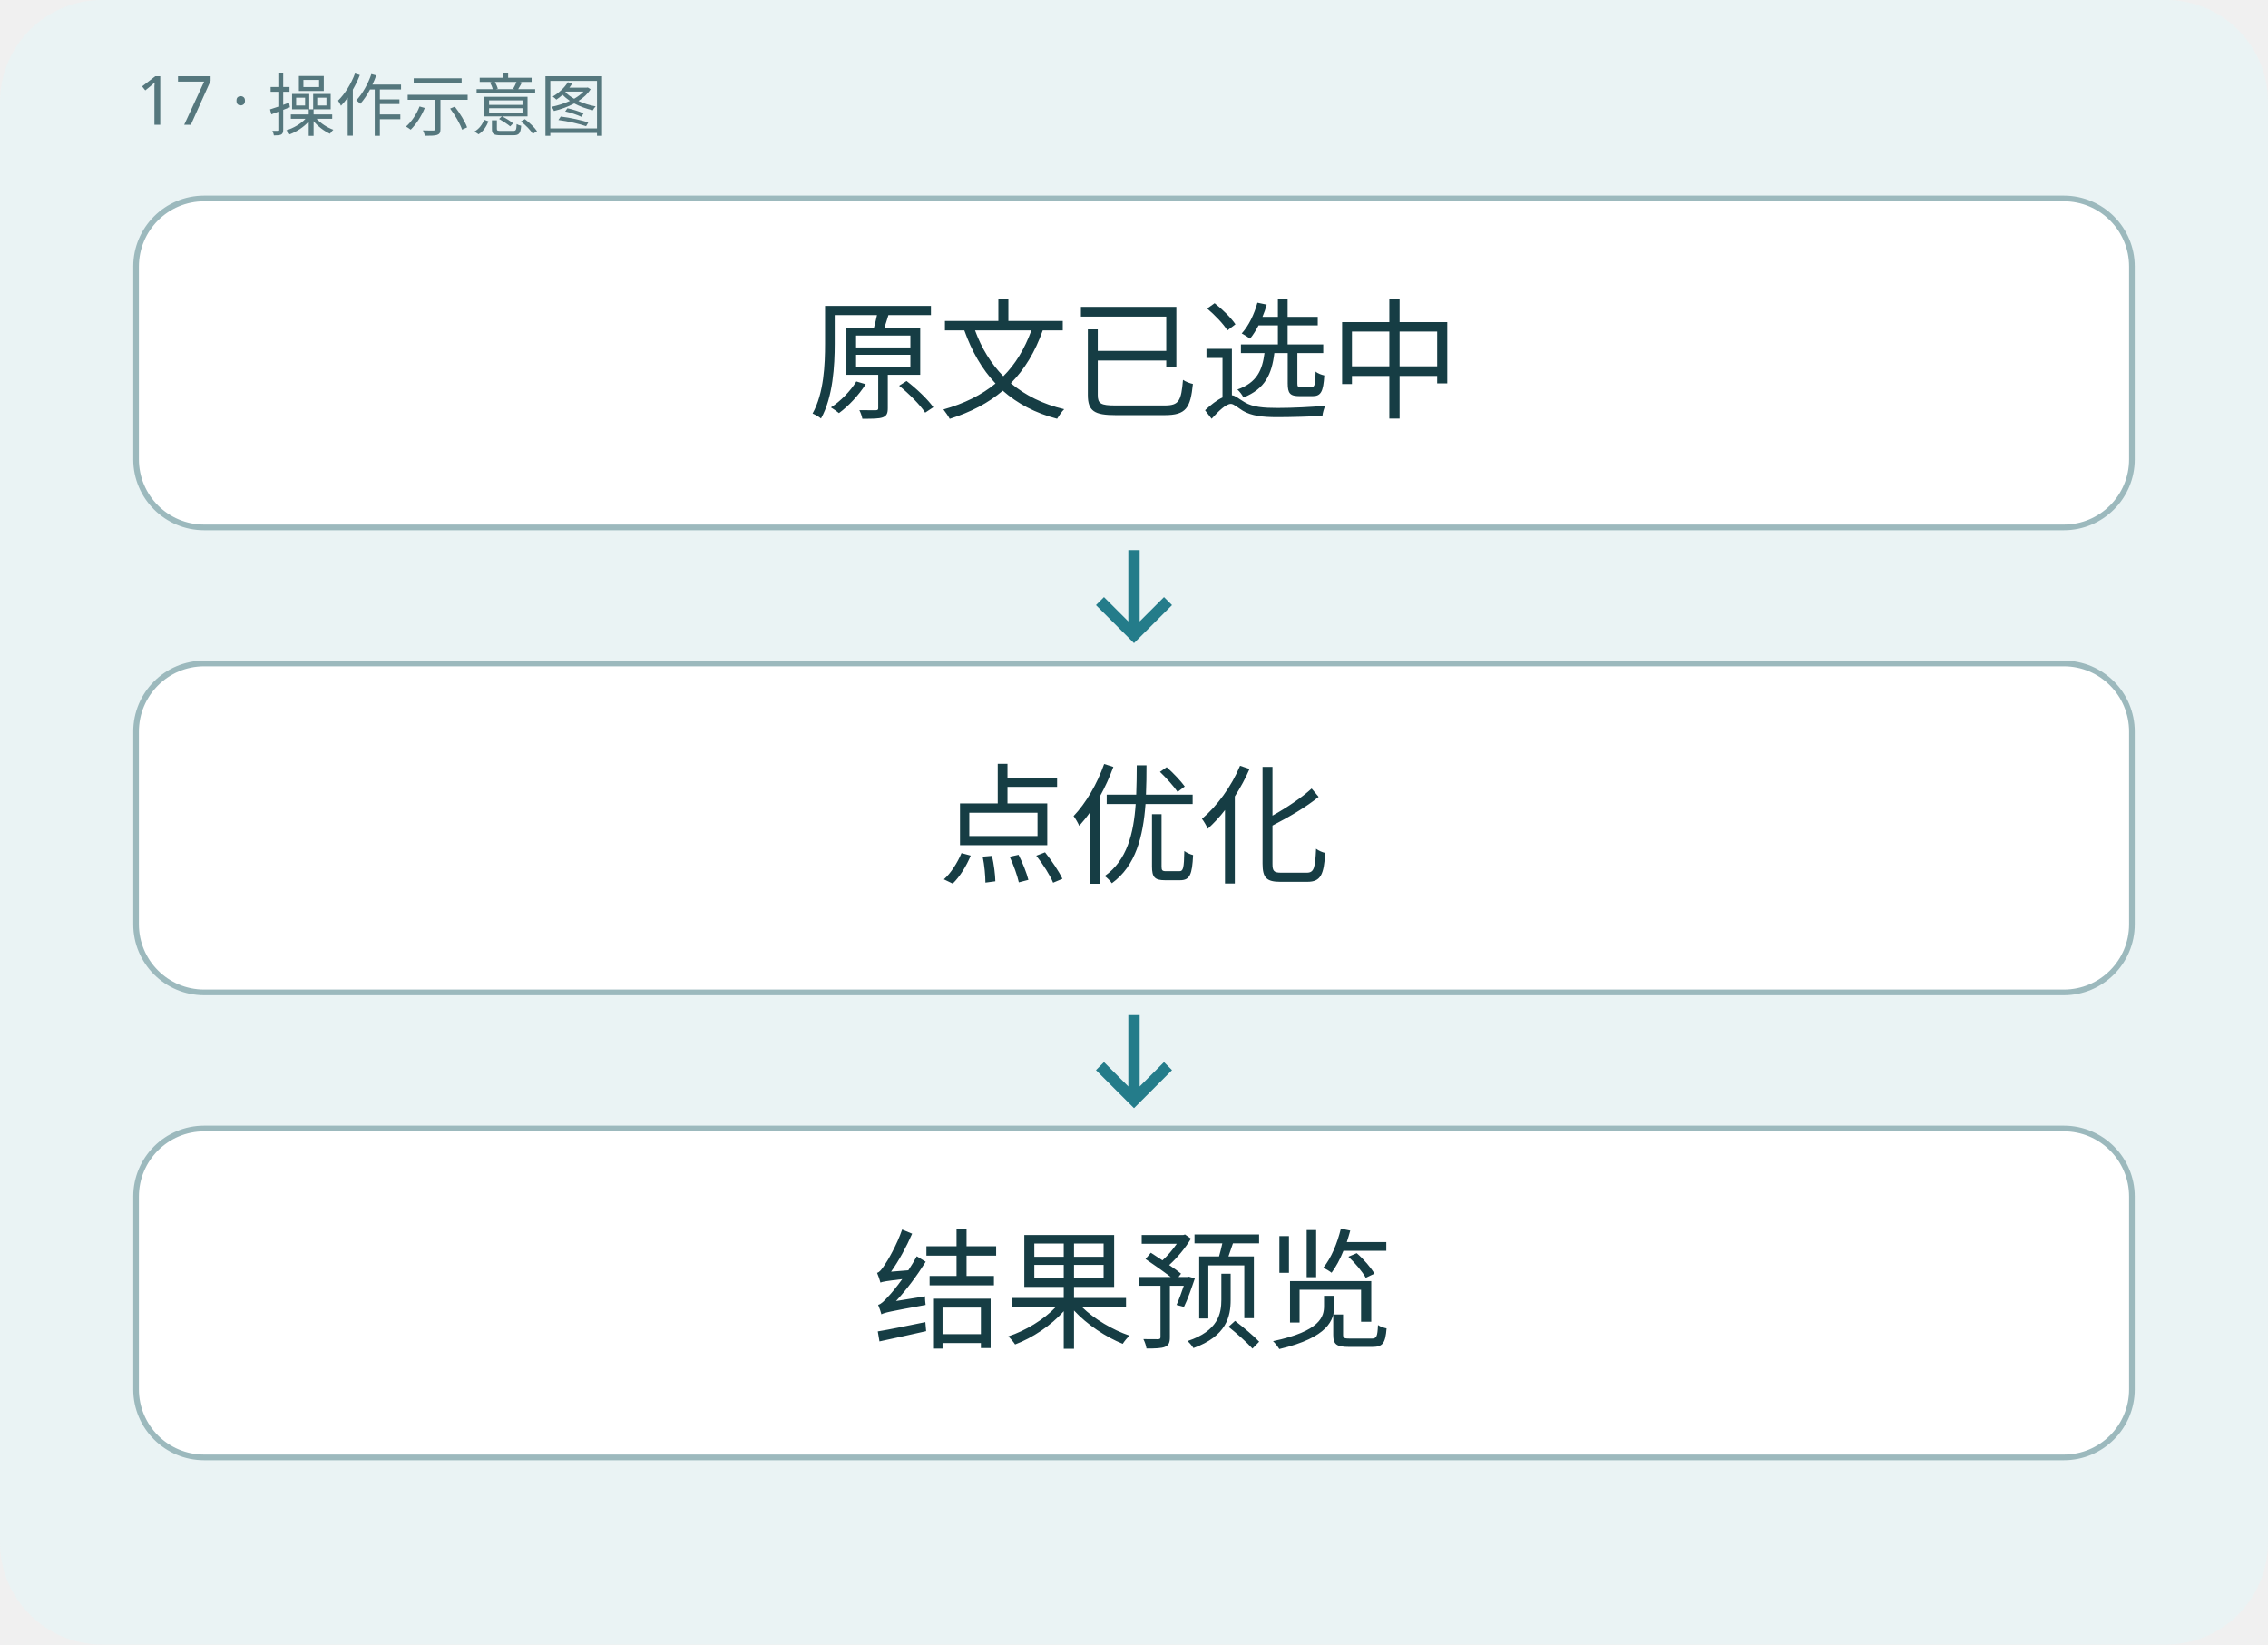
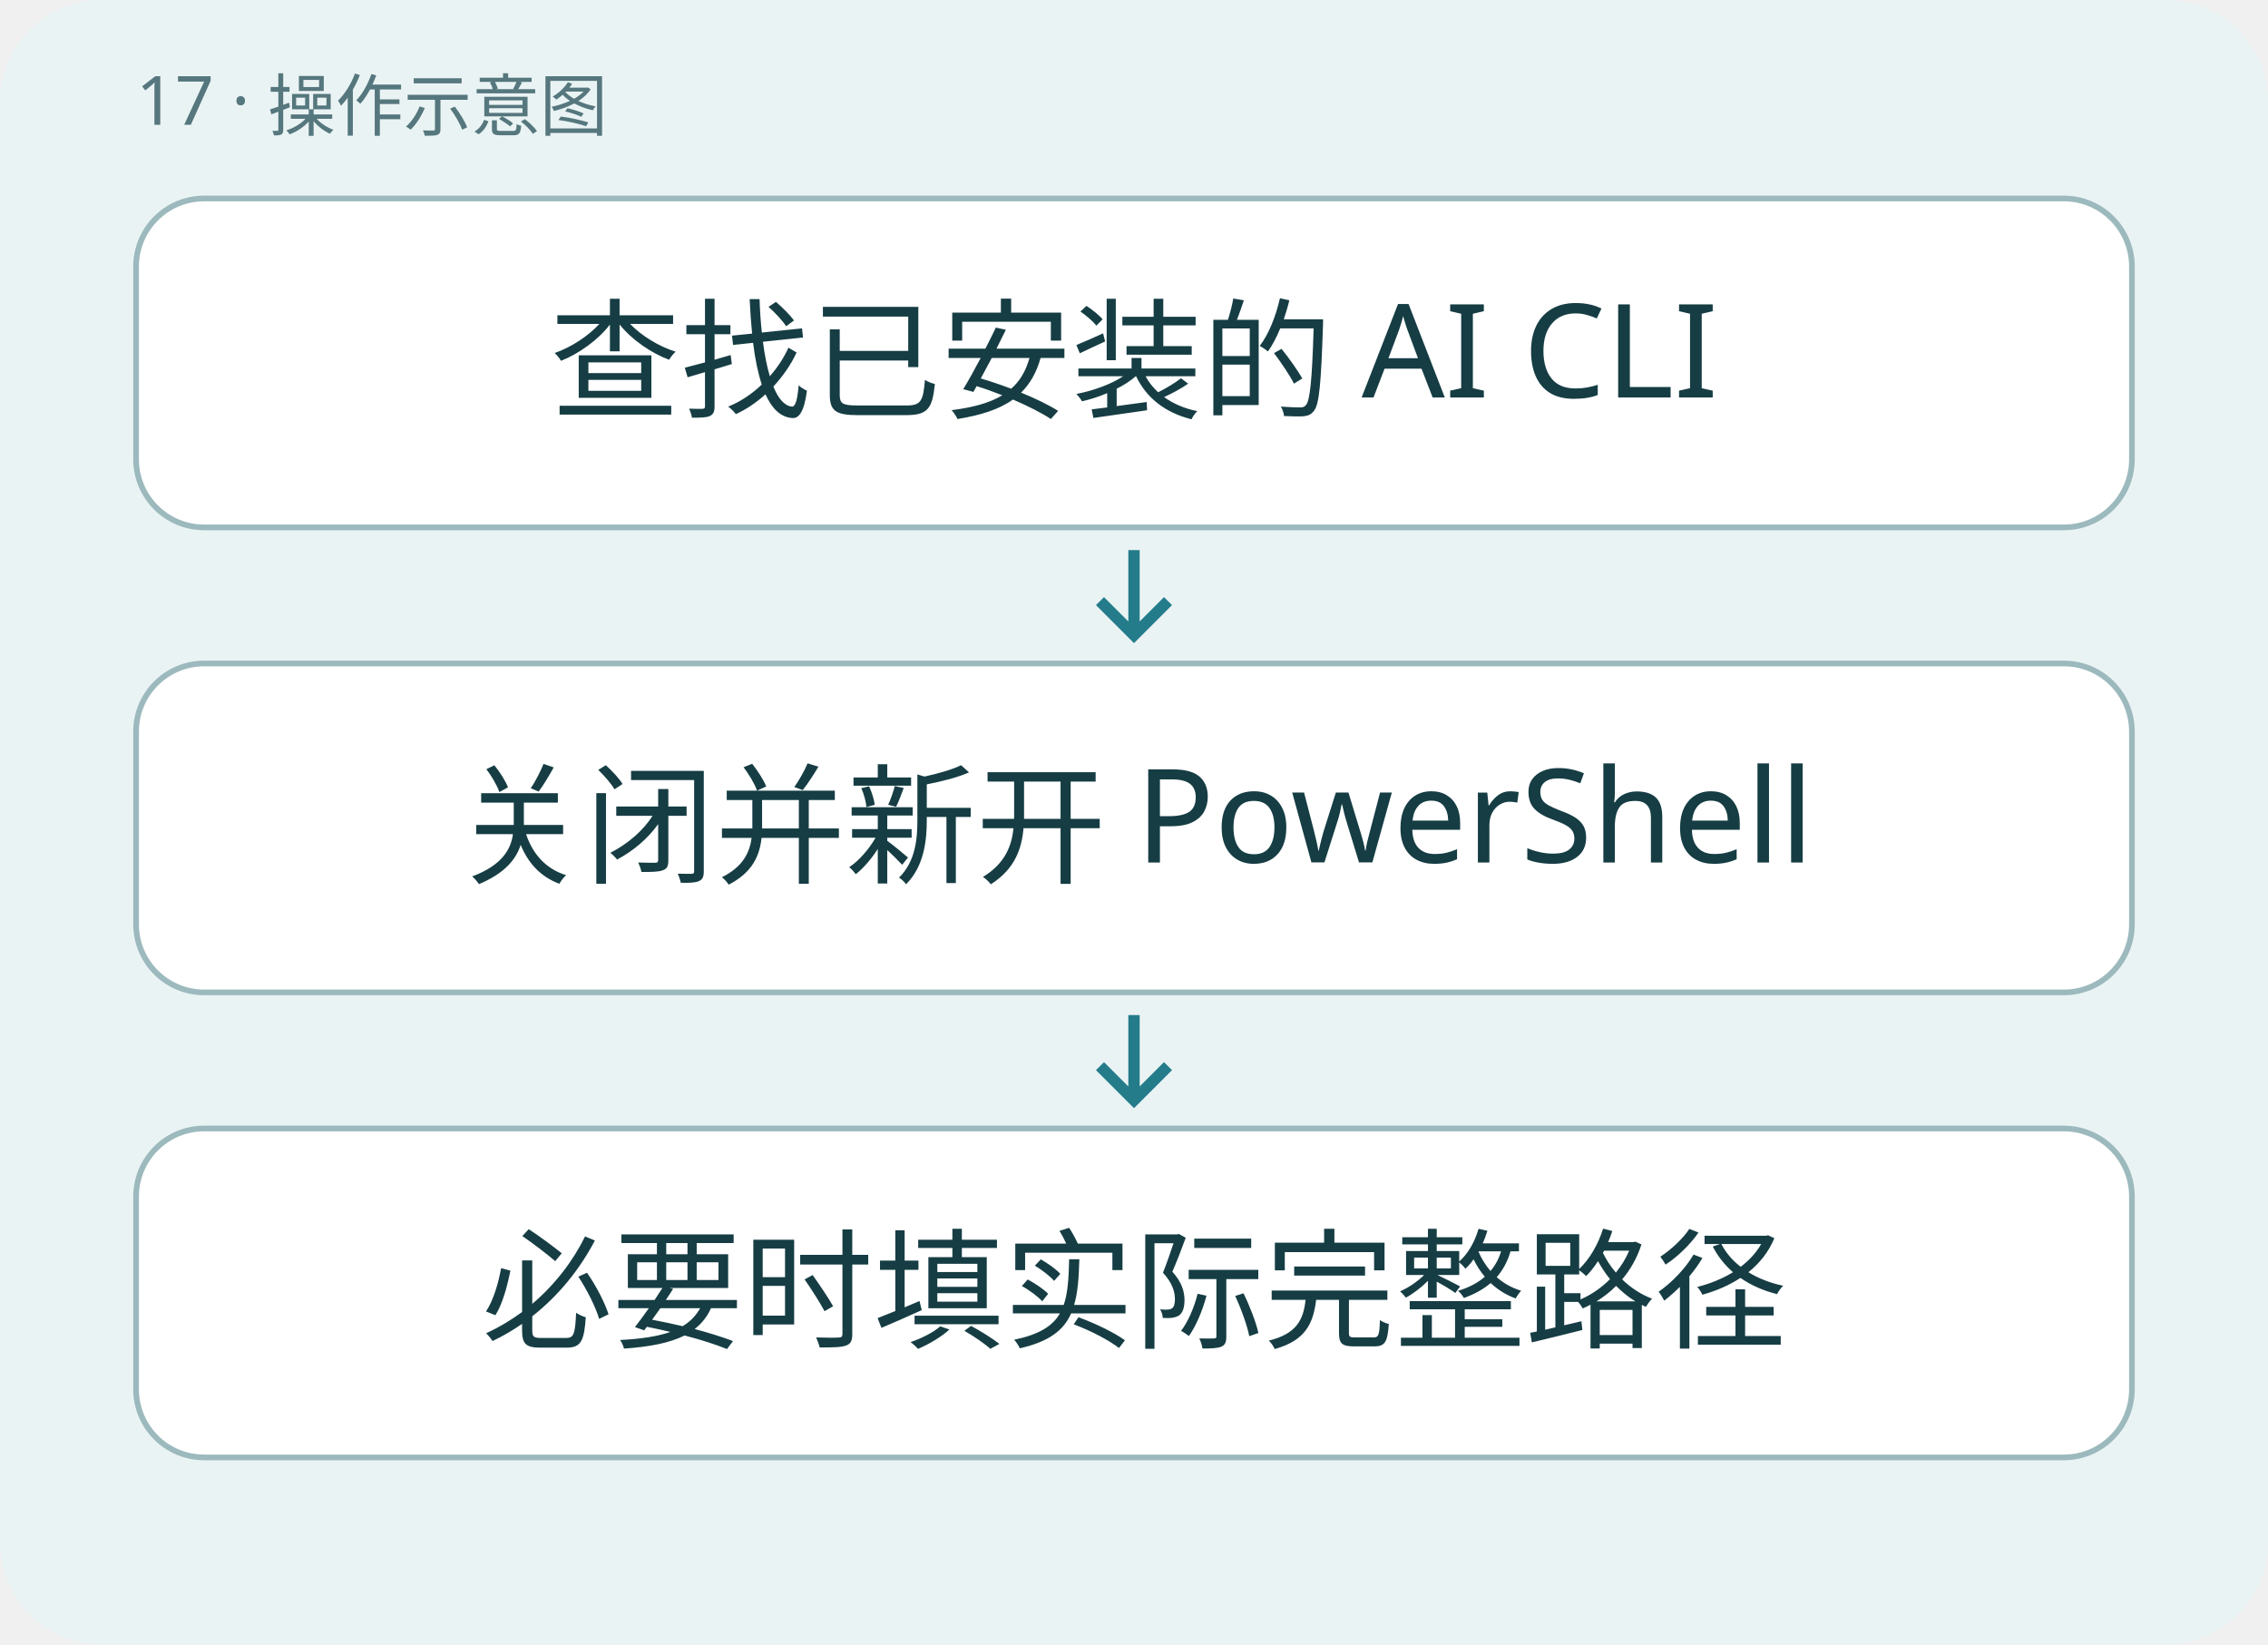
<svg xmlns="http://www.w3.org/2000/svg" viewBox="0 0 400 290" role="img">
  <rect width="400" height="290" rx="18" fill="#eaf3f4" />
  <rect x="24" y="35" width="352" height="58" rx="12" fill="white" stroke="#9cb9bd" />
-   <text x="200" y="72" text-anchor="middle" font-family="Microsoft YaHei,PingFang SC,sans-serif" font-size="23" fill="#163d44">原文已选中</text>
+   <text x="200" y="72" text-anchor="middle" font-family="Microsoft YaHei,PingFang SC,sans-serif" font-size="23" fill="#163d44">查找已安装的 AI CLI</text>
  <path d="M200 97 v15 m-6 -6 6 6 6 -6" fill="none" stroke="#247c8a" stroke-width="2" />
  <rect x="24" y="117" width="352" height="58" rx="12" fill="white" stroke="#9cb9bd" />
-   <text x="200" y="154" text-anchor="middle" font-family="Microsoft YaHei,PingFang SC,sans-serif" font-size="23" fill="#163d44">点优化</text>
+   <text x="200" y="154" text-anchor="middle" font-family="Microsoft YaHei,PingFang SC,sans-serif" font-size="23" fill="#163d44">关闭并新开 PowerShell</text>
  <path d="M200 179 v15 m-6 -6 6 6 6 -6" fill="none" stroke="#247c8a" stroke-width="2" />
  <rect x="24" y="199" width="352" height="58" rx="12" fill="white" stroke="#9cb9bd" />
-   <text x="200" y="236" text-anchor="middle" font-family="Microsoft YaHei,PingFang SC,sans-serif" font-size="23" fill="#163d44">结果预览</text>
+   <text x="200" y="236" text-anchor="middle" font-family="Microsoft YaHei,PingFang SC,sans-serif" font-size="23" fill="#163d44">必要时填实际完整路径</text>
  <text x="24" y="22" font-family="sans-serif" font-size="12" fill="#55777d">17 · 操作示意图</text>
</svg>
